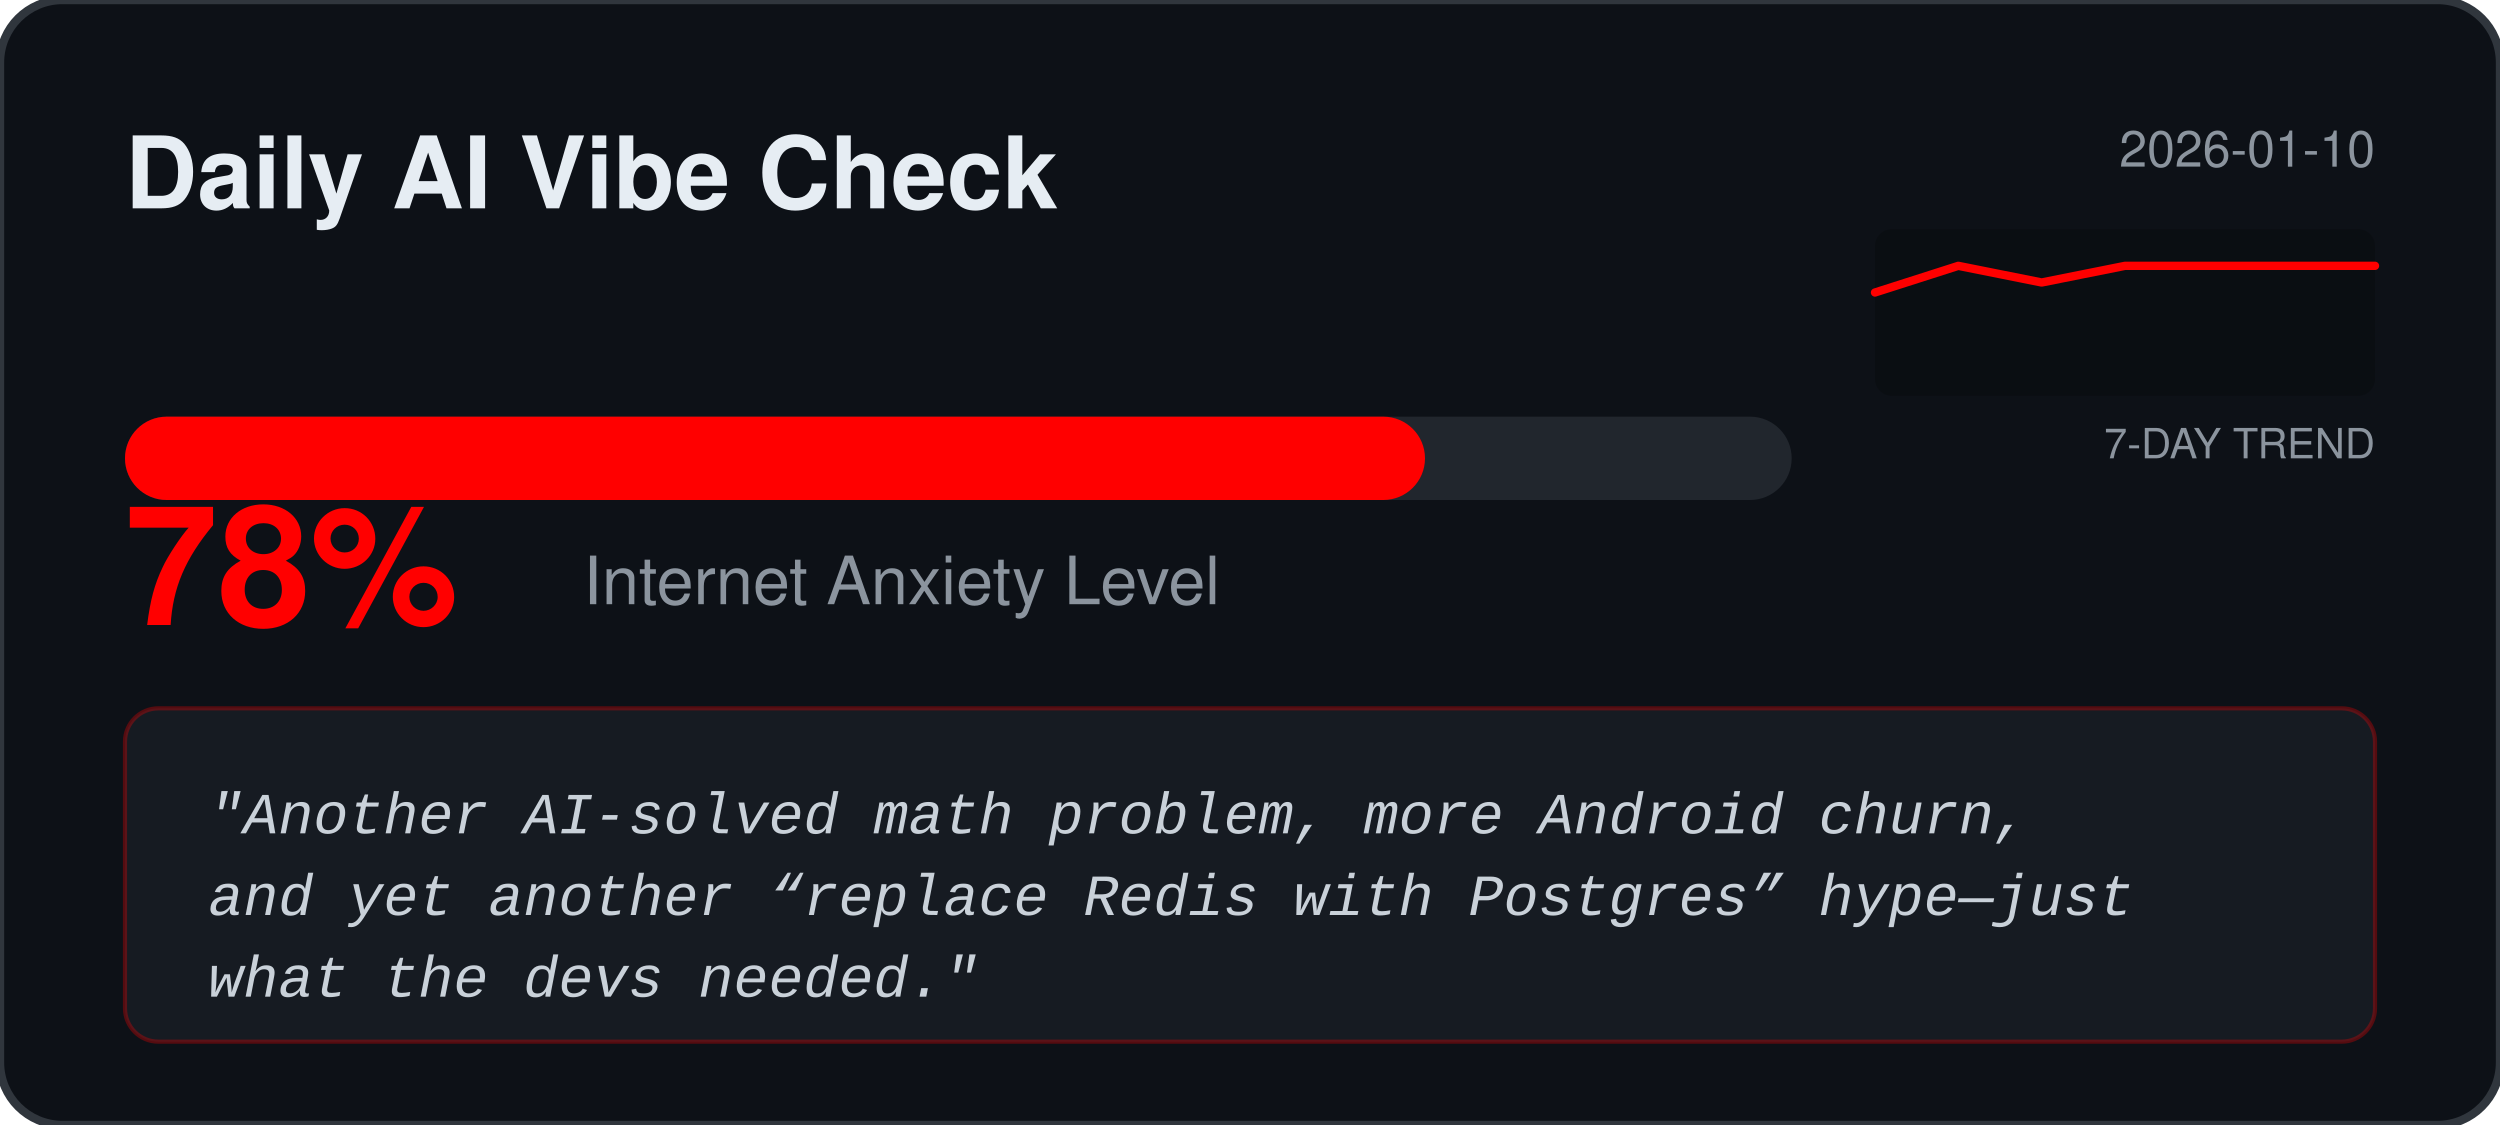
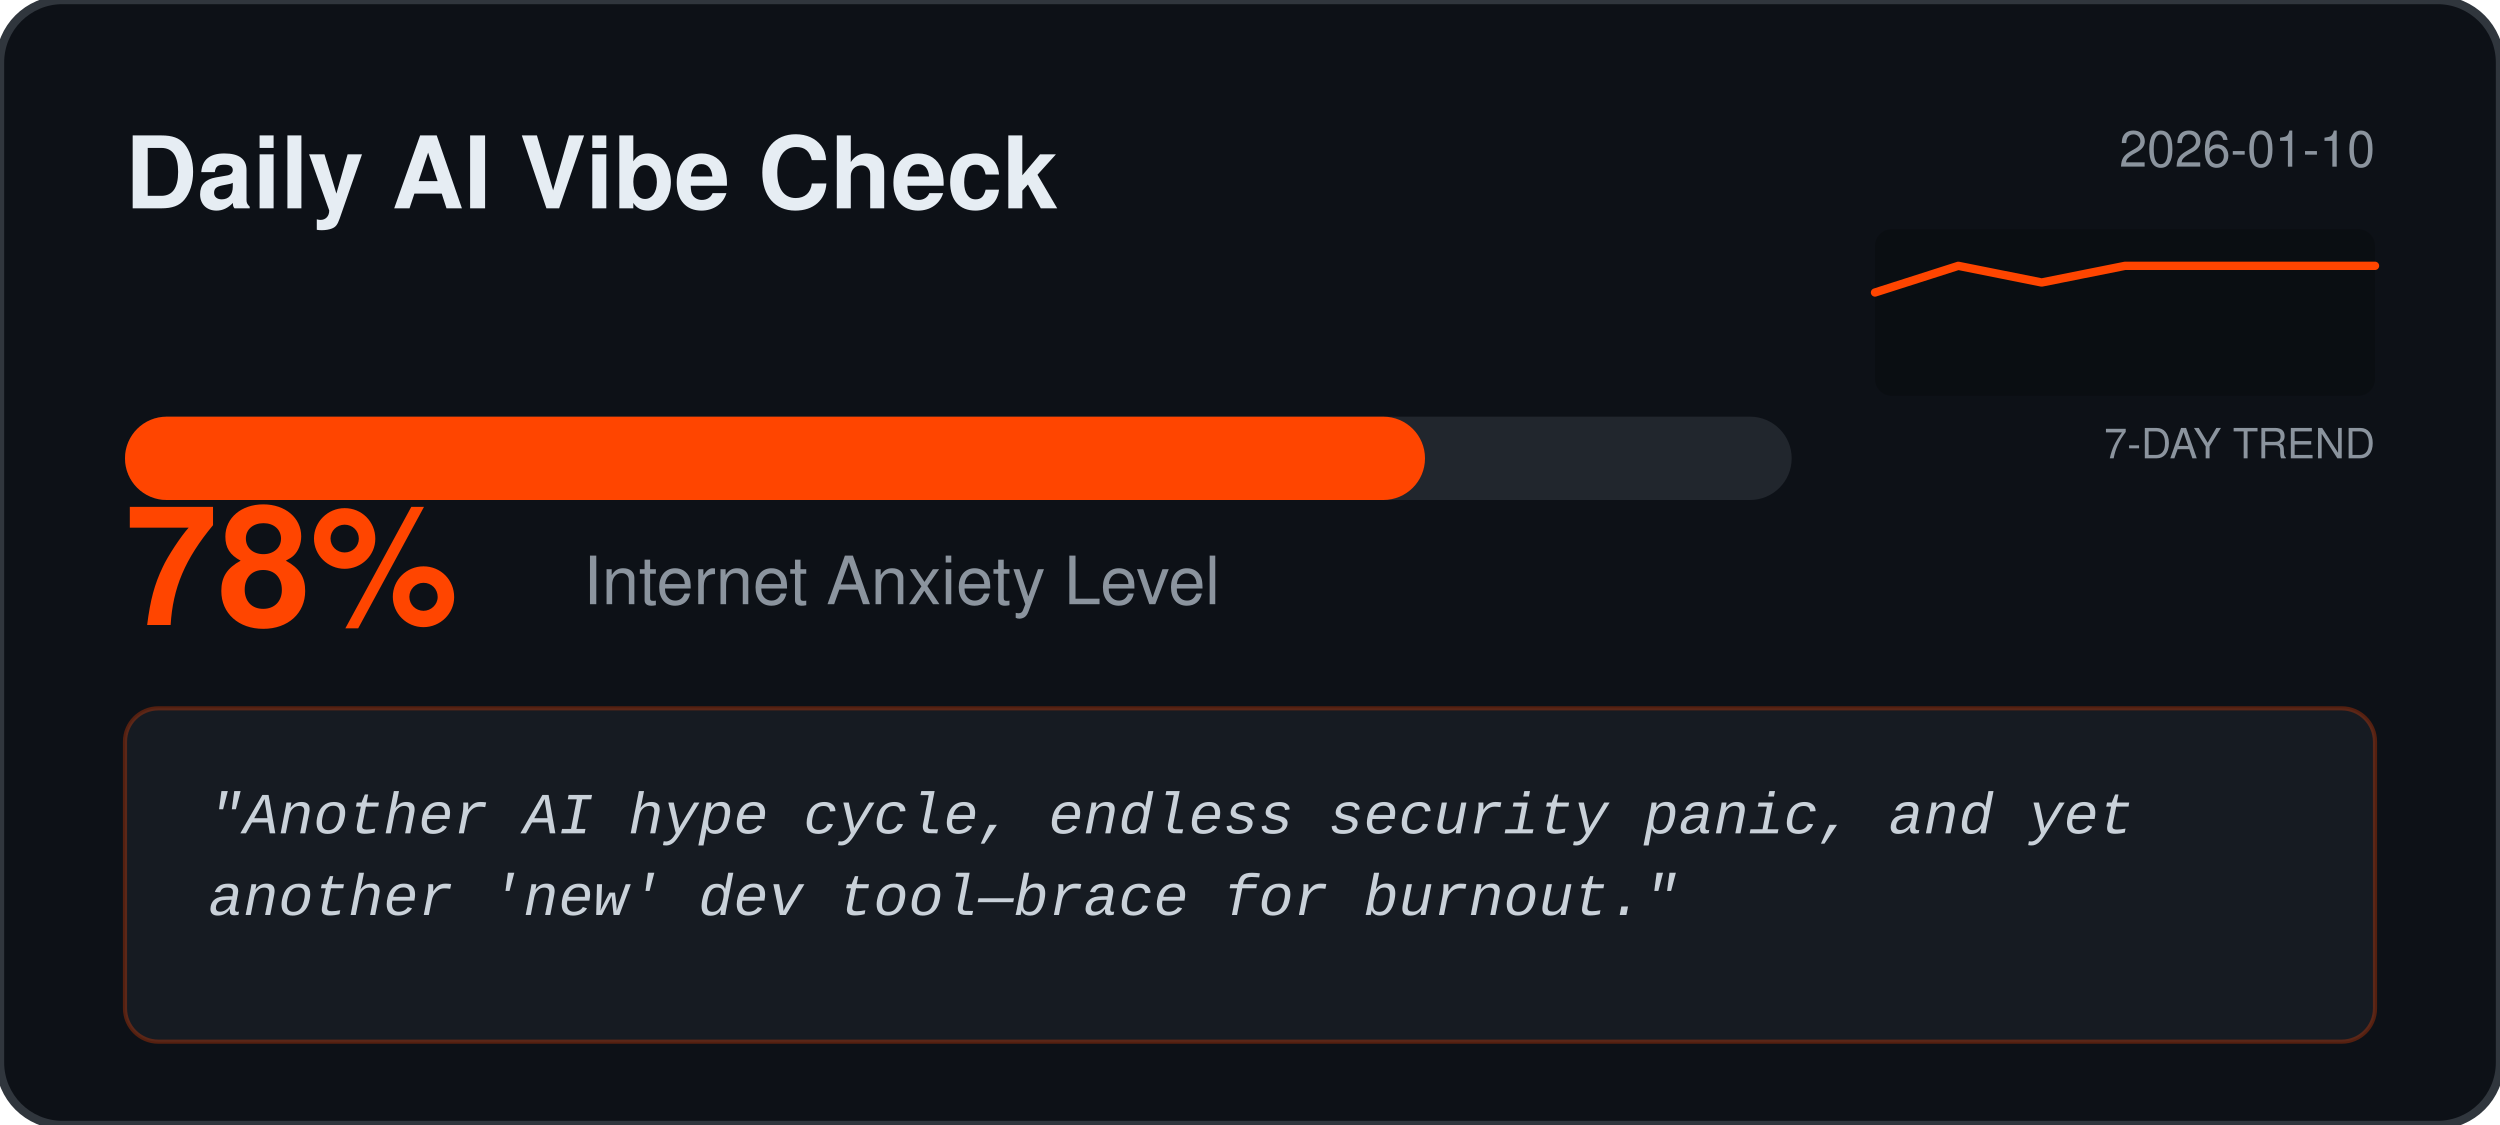
<svg xmlns="http://www.w3.org/2000/svg" width="600" height="270" viewBox="0 0 600 270" fill="none">
  <rect width="600" height="270" rx="15" fill="#0D1117" stroke="#30363D" stroke-width="2" />
  <text x="30" y="50" fill="#E6EDF3" font-family="Segoe UI, Helvetica, sans-serif" font-weight="bold" font-size="24">Daily AI Vibe Check</text>
  <text x="570" y="40" fill="#8B949E" font-family="Segoe UI, Helvetica, sans-serif" font-size="12" text-anchor="end">2026-01-10</text>
  <rect x="450" y="55" width="120" height="40" fill="#000000" fill-opacity="0.2" rx="4" />
  <text x="570" y="110" fill="#8B949E" font-family="Segoe UI, Helvetica, sans-serif" font-size="10" text-anchor="end">7-DAY TREND</text>
-   <polyline points="450.0,70.2 470.0,63.8 490.0,67.8 510.0,63.8 530.0,63.8 550.0,63.8 570.0,63.8" fill="none" stroke="#FF0000" stroke-width="2" stroke-linecap="round" stroke-linejoin="round" />
+   <polyline points="450.0,70.2 470.0,63.8 490.0,67.8 510.0,63.8 530.0,63.8 550.0,63.8 570.0,63.8" fill="none" stroke="#FF4500" stroke-width="2" stroke-linecap="round" stroke-linejoin="round" />
  <rect x="30" y="100" width="400" height="20" rx="10" fill="#21262D" />
-   <rect x="30" y="100" width="312.0" height="20" rx="10" fill="#FF0000" />
-   <text x="30" y="150" fill="#FF0000" font-family="Segoe UI, Helvetica, sans-serif" font-weight="bold" font-size="40">78%</text>
+   <rect x="30" y="100" width="312.0" height="20" rx="10" fill="#FF4500" />
+   <text x="30" y="150" fill="#FF4500" font-family="Segoe UI, Helvetica, sans-serif" font-weight="bold" font-size="40">78%</text>
  <text x="140" y="145" fill="#8B949E" font-family="Segoe UI, Helvetica, sans-serif" font-size="16">Internet Anxiety Level</text>
-   <rect x="30" y="170" width="540" height="80" rx="8" fill="#161B22" stroke="#FF0000" stroke-opacity="0.3" />
+   <rect x="30" y="170" width="540" height="80" rx="8" fill="#161B22" stroke="#FF4500" stroke-opacity="0.3" />
  <text x="50" y="200" fill="#C9D1D9" font-family="Courier New, monospace" font-size="14" font-style="italic">
-     <tspan x="50" dy="0">"Another AI‑solved math problem, more Android churn,</tspan>
-     <tspan x="50" dy="1.4em">and yet another “replace Redis with Postgres” hype—just</tspan>
-     <tspan x="50" dy="1.4em">what the devs needed."</tspan>
+     <tspan x="50" dy="0">"Another AI hype cycle, endless security panic, and yet</tspan>
+     <tspan x="50" dy="1.4em">another 'new' dev tool—brace for burnout."</tspan>
  </text>
</svg>
